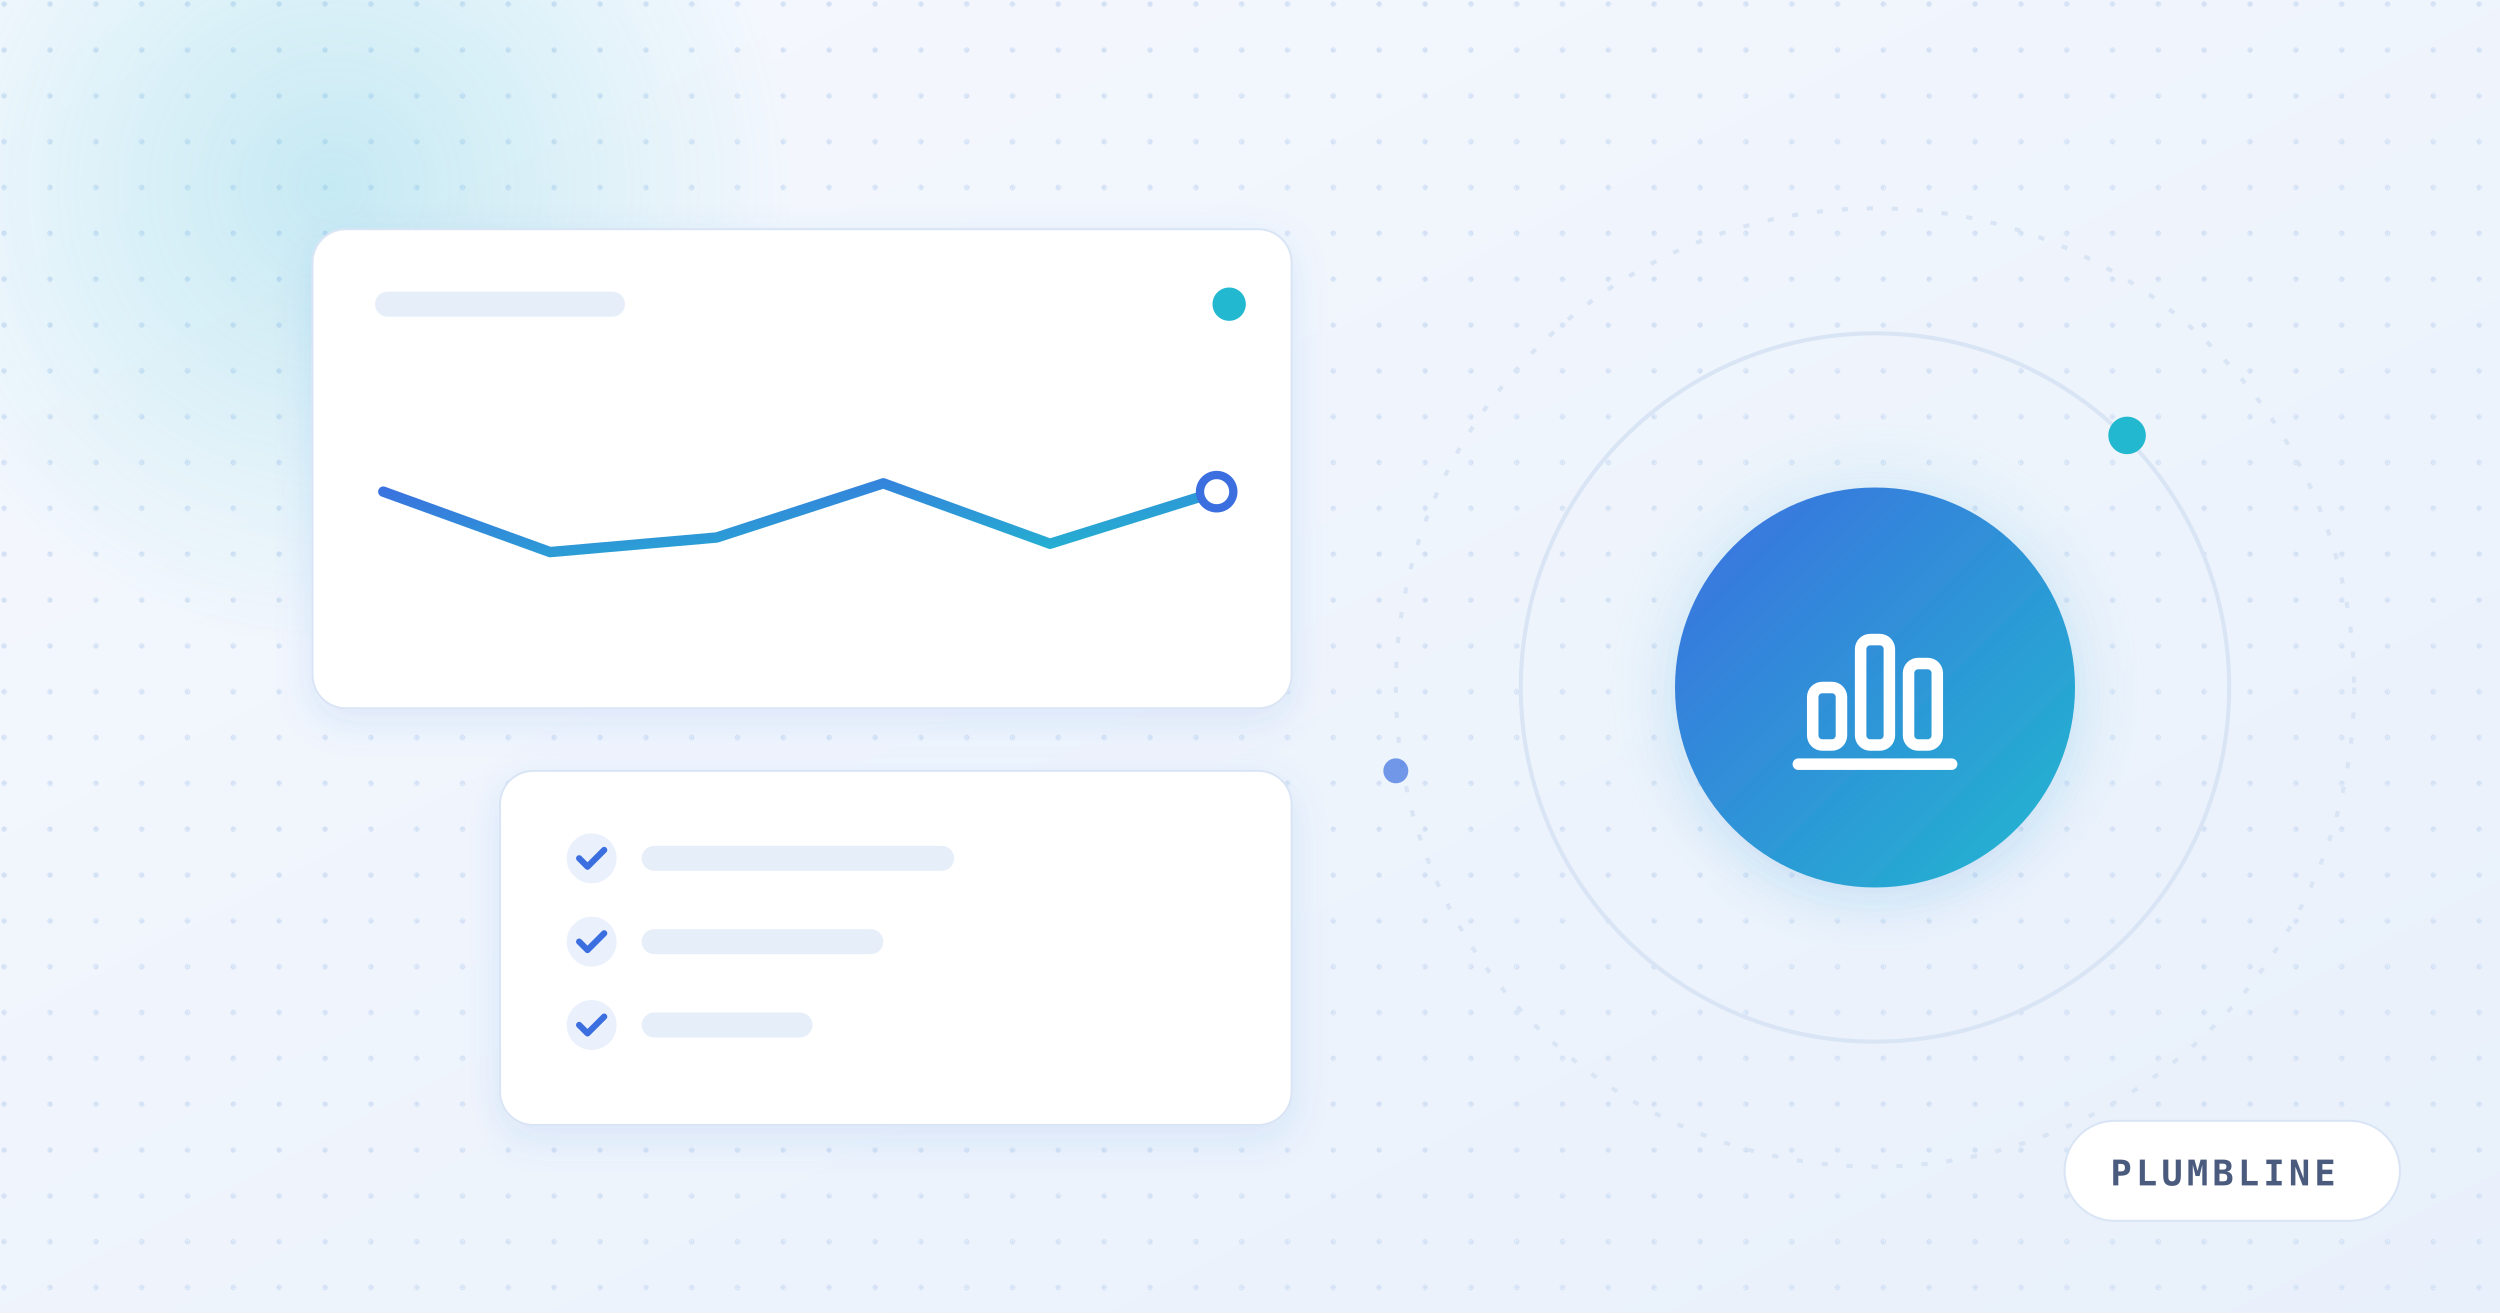
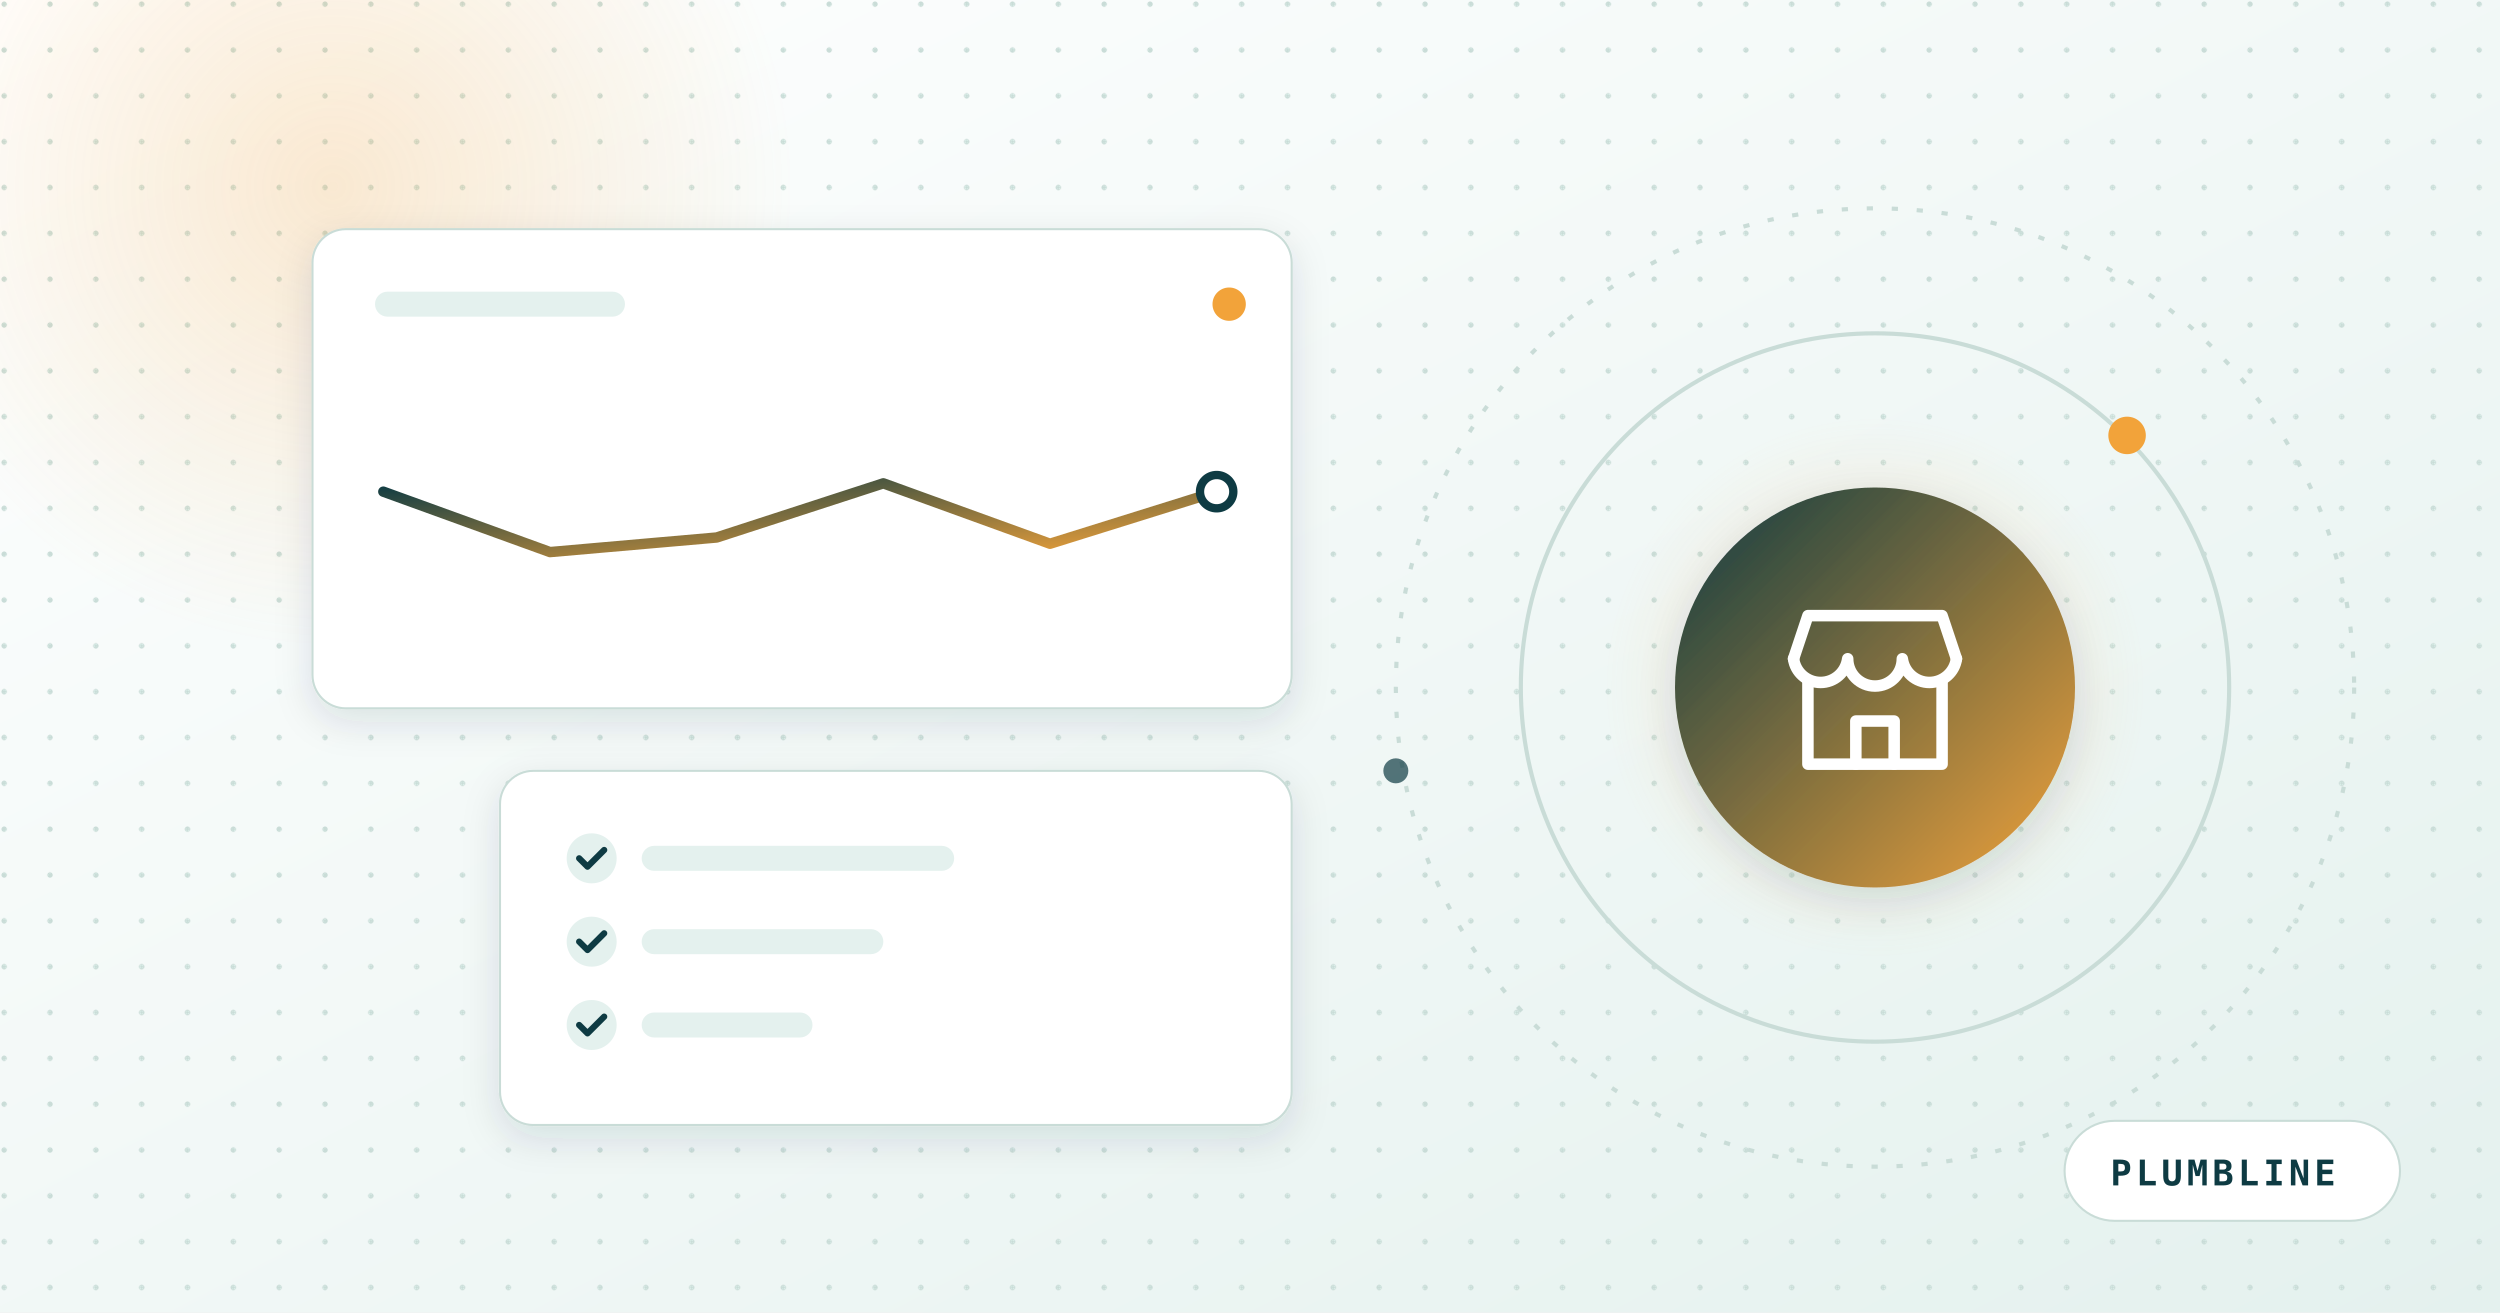
<svg xmlns="http://www.w3.org/2000/svg" viewBox="0 0 1200 630" role="img" aria-label="Plumbline">
  <defs>
    <linearGradient id="w7a9497" x1="0" y1="0" x2="1" y2="1">
-       <stop offset="0" stop-color="#F6F9FE" />
-       <stop offset="1" stop-color="#E8F0FB" />
+       <stop offset="0" stop-color="#FFFFFF" />
+       <stop offset="1" stop-color="#E4F1EE" />
    </linearGradient>
    <linearGradient id="g7a9497" x1="0" y1="0" x2="1" y2="1">
-       <stop offset="0" stop-color="#3B6FE0" />
-       <stop offset="1" stop-color="#22B8CF" />
+       <stop offset="0" stop-color="#0E3B43" />
+       <stop offset="1" stop-color="#F2A33A" />
    </linearGradient>
    <radialGradient id="r7a9497">
-       <stop offset="0" stop-color="#22B8CF" stop-opacity=".22" />
-       <stop offset="1" stop-color="#22B8CF" stop-opacity="0" />
+       <stop offset="0" stop-color="#F2A33A" stop-opacity=".22" />
+       <stop offset="1" stop-color="#F2A33A" stop-opacity="0" />
    </radialGradient>
    <filter id="l7a9497" x="-20%" y="-20%" width="140%" height="160%">
-       <feDropShadow dx="0" dy="6" stdDeviation="9" flood-color="#3B6FE0" flood-opacity=".12" />
+       <feDropShadow dx="0" dy="6" stdDeviation="9" flood-color="#0E3B43" flood-opacity=".12" />
    </filter>
    <pattern id="d7a9497" width="22" height="22" patternUnits="userSpaceOnUse">
-       <circle cx="2" cy="2" r="1.3" fill="#D3E0F3" />
+       <circle cx="2" cy="2" r="1.3" fill="#C9DCD7" />
    </pattern>
  </defs>
  <rect width="1200" height="630" fill="url(#w7a9497)" />
  <rect width="1200" height="630" fill="url(#d7a9497)" />
  <circle cx="160" cy="90" r="220" fill="url(#r7a9497)" />
-   <circle cx="900" cy="330" r="170" fill="none" stroke="#D9E5F5" stroke-width="2" />
-   <circle cx="900" cy="330" r="230" fill="none" stroke="#D9E5F5" stroke-width="2" stroke-dasharray="3 9" />
-   <circle cx="1021" cy="209" r="9" fill="#22B8CF" />
-   <circle cx="670" cy="370" r="6" fill="#3B6FE0" opacity=".7" />
+   <circle cx="900" cy="330" r="170" fill="none" stroke="#C9DCD7" stroke-width="2" />
+   <circle cx="900" cy="330" r="230" fill="none" stroke="#C9DCD7" stroke-width="2" stroke-dasharray="3 9" />
+   <circle cx="1021" cy="209" r="9" fill="#F2A33A" />
+   <circle cx="670" cy="370" r="6" fill="#0E3B43" opacity=".7" />
  <circle cx="900" cy="330" r="130" fill="url(#r7a9497)" />
  <circle cx="900" cy="330" r="96" fill="url(#g7a9497)" filter="url(#l7a9497)" />
  <g transform="translate(844.8 274.8) scale(2.300)" fill="none" stroke="#FFFFFF" stroke-width="2.4" stroke-linecap="round" stroke-linejoin="round">
-     <path d="M8 40h32" />
-     <rect x="11" y="24" width="6" height="12" rx="2" />
-     <rect x="21" y="14" width="6" height="22" rx="2" />
-     <rect x="31" y="19" width="6" height="17" rx="2" />
+     <path d="M7 18 10 9h28l3 9" />
+     <path d="M7 18a5.7 5.7 0 0 0 11.3 0 5.7 5.7 0 0 0 11.4 0 5.7 5.7 0 0 0 11.3 0" />
+     <path d="M10 23v17h28V23" />
+     <path d="M20 40v-9h8v9" />
  </g>
-   <rect x="150" y="110" width="470" height="230" rx="16" fill="#FFFFFF" stroke="#D9E5F5" filter="url(#l7a9497)" />
-   <rect x="180" y="140" width="120" height="12" rx="6" fill="#E6EEF9" />
-   <circle cx="590" cy="146" r="8" fill="#22B8CF" />
+   <rect x="150" y="110" width="470" height="230" rx="16" fill="#FFFFFF" stroke="#C9DCD7" filter="url(#l7a9497)" />
+   <rect x="180" y="140" width="120" height="12" rx="6" fill="#E4F1EE" />
+   <circle cx="590" cy="146" r="8" fill="#F2A33A" />
  <path d="M184 236 L264 265 L344 258 L424 232 L504 261 L584 236" fill="none" stroke="url(#g7a9497)" stroke-width="5" stroke-linecap="round" stroke-linejoin="round" />
-   <circle cx="584" cy="236" r="8" fill="#FFFFFF" stroke="#3B6FE0" stroke-width="4" />
-   <rect x="240" y="370" width="380" height="170" rx="16" fill="#FFFFFF" stroke="#D9E5F5" filter="url(#l7a9497)" />
-   <circle cx="284" cy="412" r="12" fill="#EAF1FD" />
-   <path d="M278 412 l4 4 l8 -8" fill="none" stroke="#3B6FE0" stroke-width="3" stroke-linecap="round" stroke-linejoin="round" />
-   <rect x="308" y="406" width="150" height="12" rx="6" fill="#E6EEF9" />
-   <circle cx="284" cy="452" r="12" fill="#EAF1FD" />
-   <path d="M278 452 l4 4 l8 -8" fill="none" stroke="#3B6FE0" stroke-width="3" stroke-linecap="round" stroke-linejoin="round" />
-   <rect x="308" y="446" width="116" height="12" rx="6" fill="#E6EEF9" />
-   <circle cx="284" cy="492" r="12" fill="#EAF1FD" />
-   <path d="M278 492 l4 4 l8 -8" fill="none" stroke="#3B6FE0" stroke-width="3" stroke-linecap="round" stroke-linejoin="round" />
-   <rect x="308" y="486" width="82" height="12" rx="6" fill="#E6EEF9" />
-   <rect x="991" y="538" width="161" height="48" rx="24" fill="#FFFFFF" stroke="#D9E5F5" />
-   <text x="1013" y="569" font-family="ui-monospace, SF Mono, Menlo, Consolas, monospace" font-size="17" font-weight="700" letter-spacing="2" fill="#4A5B7E">PLUMBLINE</text>
+   <circle cx="584" cy="236" r="8" fill="#FFFFFF" stroke="#0E3B43" stroke-width="4" />
+   <rect x="240" y="370" width="380" height="170" rx="16" fill="#FFFFFF" stroke="#C9DCD7" filter="url(#l7a9497)" />
+   <circle cx="284" cy="412" r="12" fill="#E4F1EE" />
+   <path d="M278 412 l4 4 l8 -8" fill="none" stroke="#0E3B43" stroke-width="3" stroke-linecap="round" stroke-linejoin="round" />
+   <rect x="308" y="406" width="150" height="12" rx="6" fill="#E4F1EE" />
+   <circle cx="284" cy="452" r="12" fill="#E4F1EE" />
+   <path d="M278 452 l4 4 l8 -8" fill="none" stroke="#0E3B43" stroke-width="3" stroke-linecap="round" stroke-linejoin="round" />
+   <rect x="308" y="446" width="116" height="12" rx="6" fill="#E4F1EE" />
+   <circle cx="284" cy="492" r="12" fill="#E4F1EE" />
+   <path d="M278 492 l4 4 l8 -8" fill="none" stroke="#0E3B43" stroke-width="3" stroke-linecap="round" stroke-linejoin="round" />
+   <rect x="308" y="486" width="82" height="12" rx="6" fill="#E4F1EE" />
+   <rect x="991" y="538" width="161" height="48" rx="24" fill="#FFFFFF" stroke="#C9DCD7" />
+   <text x="1013" y="569" font-family="ui-monospace, SF Mono, Menlo, Consolas, monospace" font-size="17" font-weight="700" letter-spacing="2" fill="#0E3B43">PLUMBLINE</text>
</svg>
